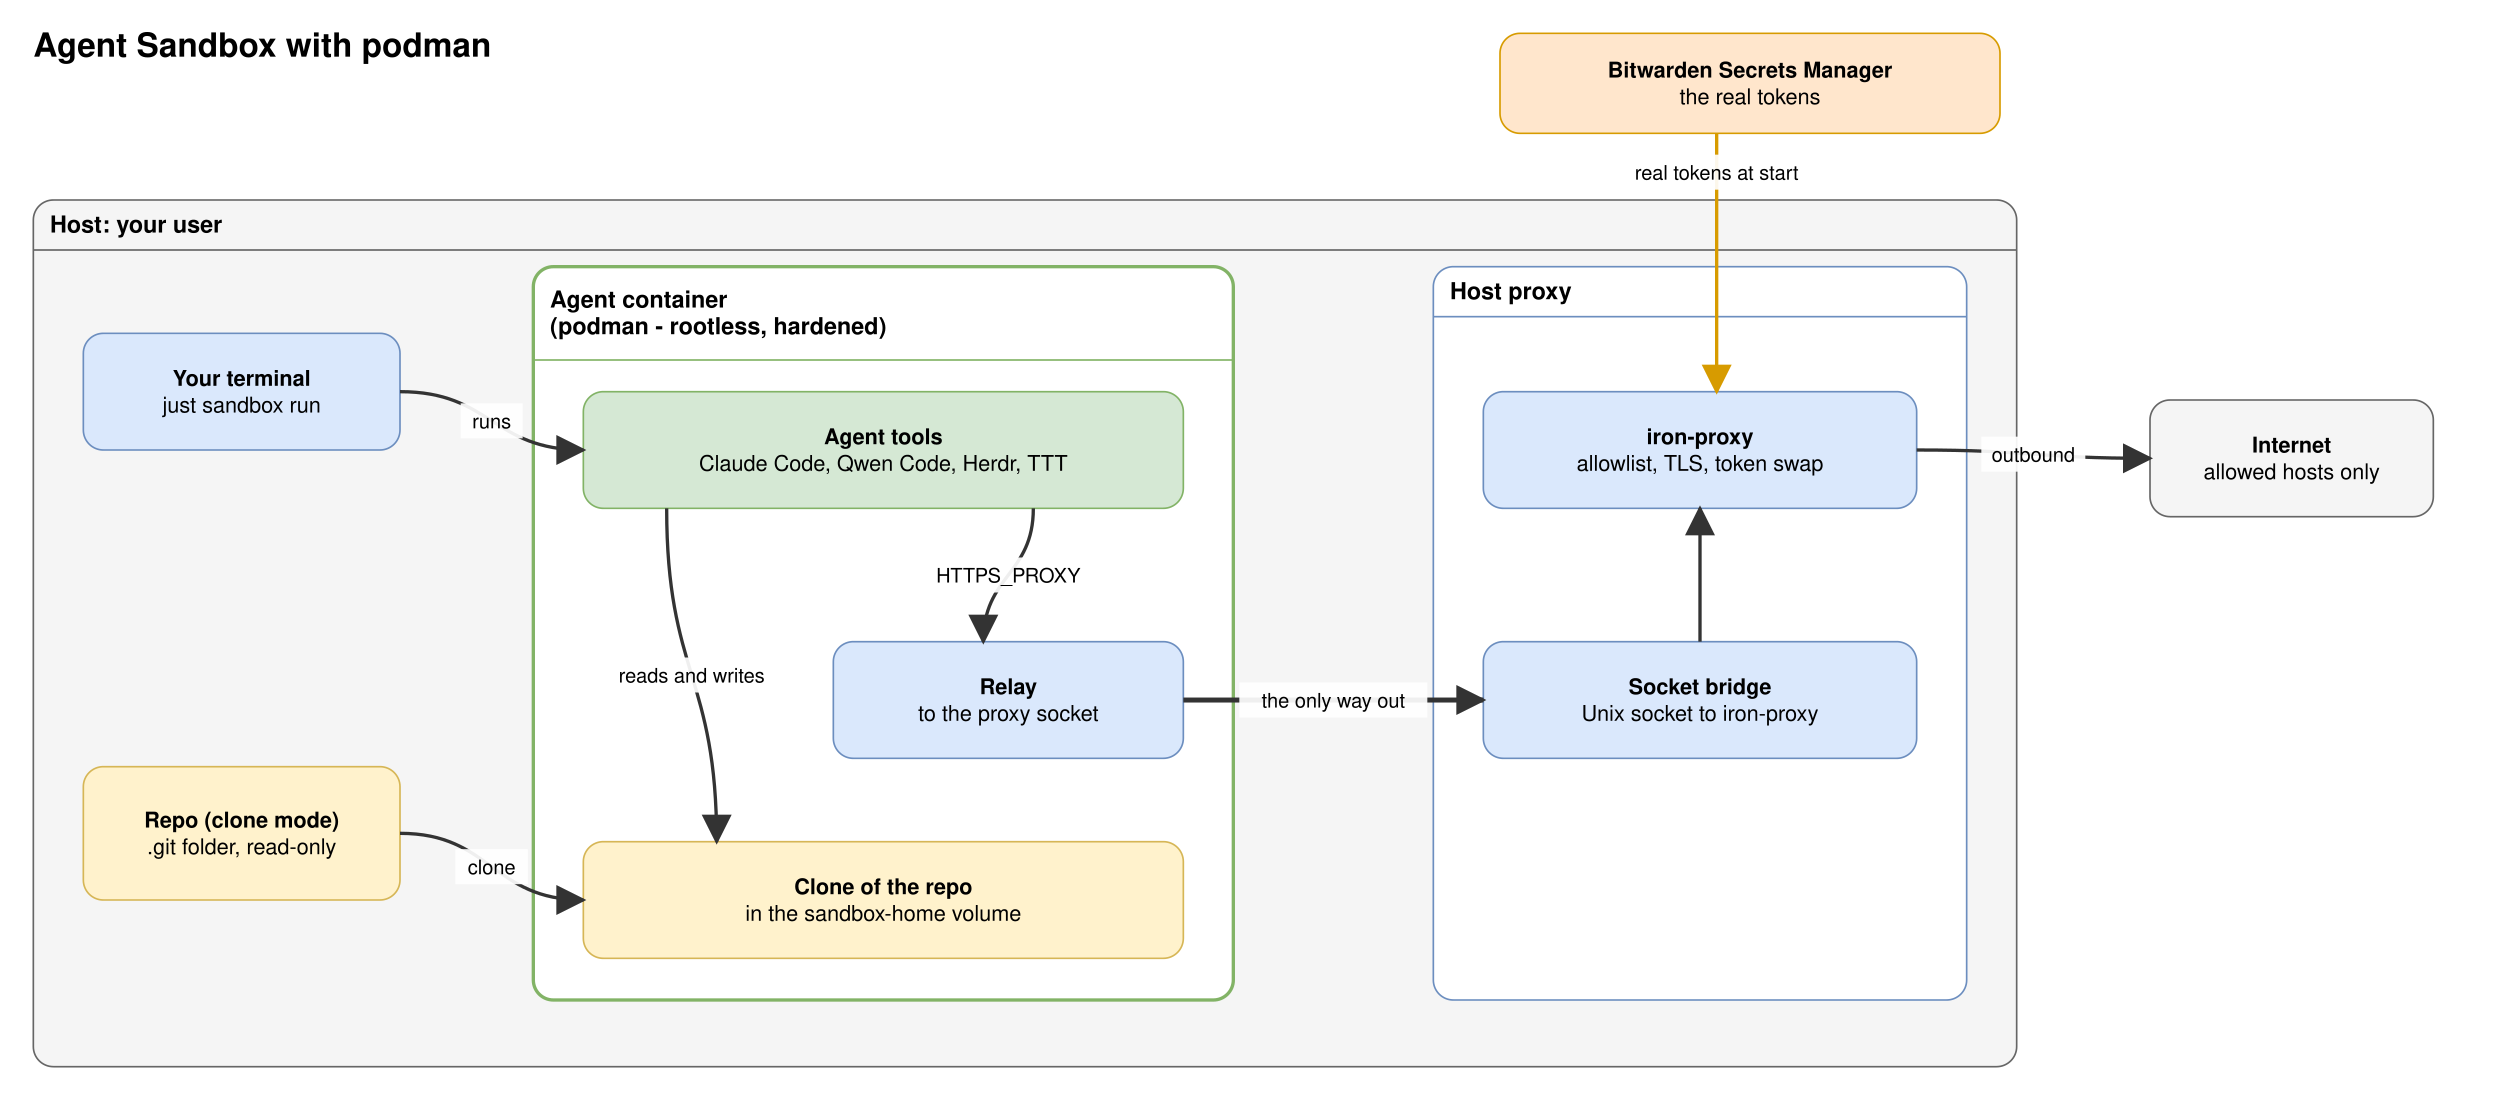
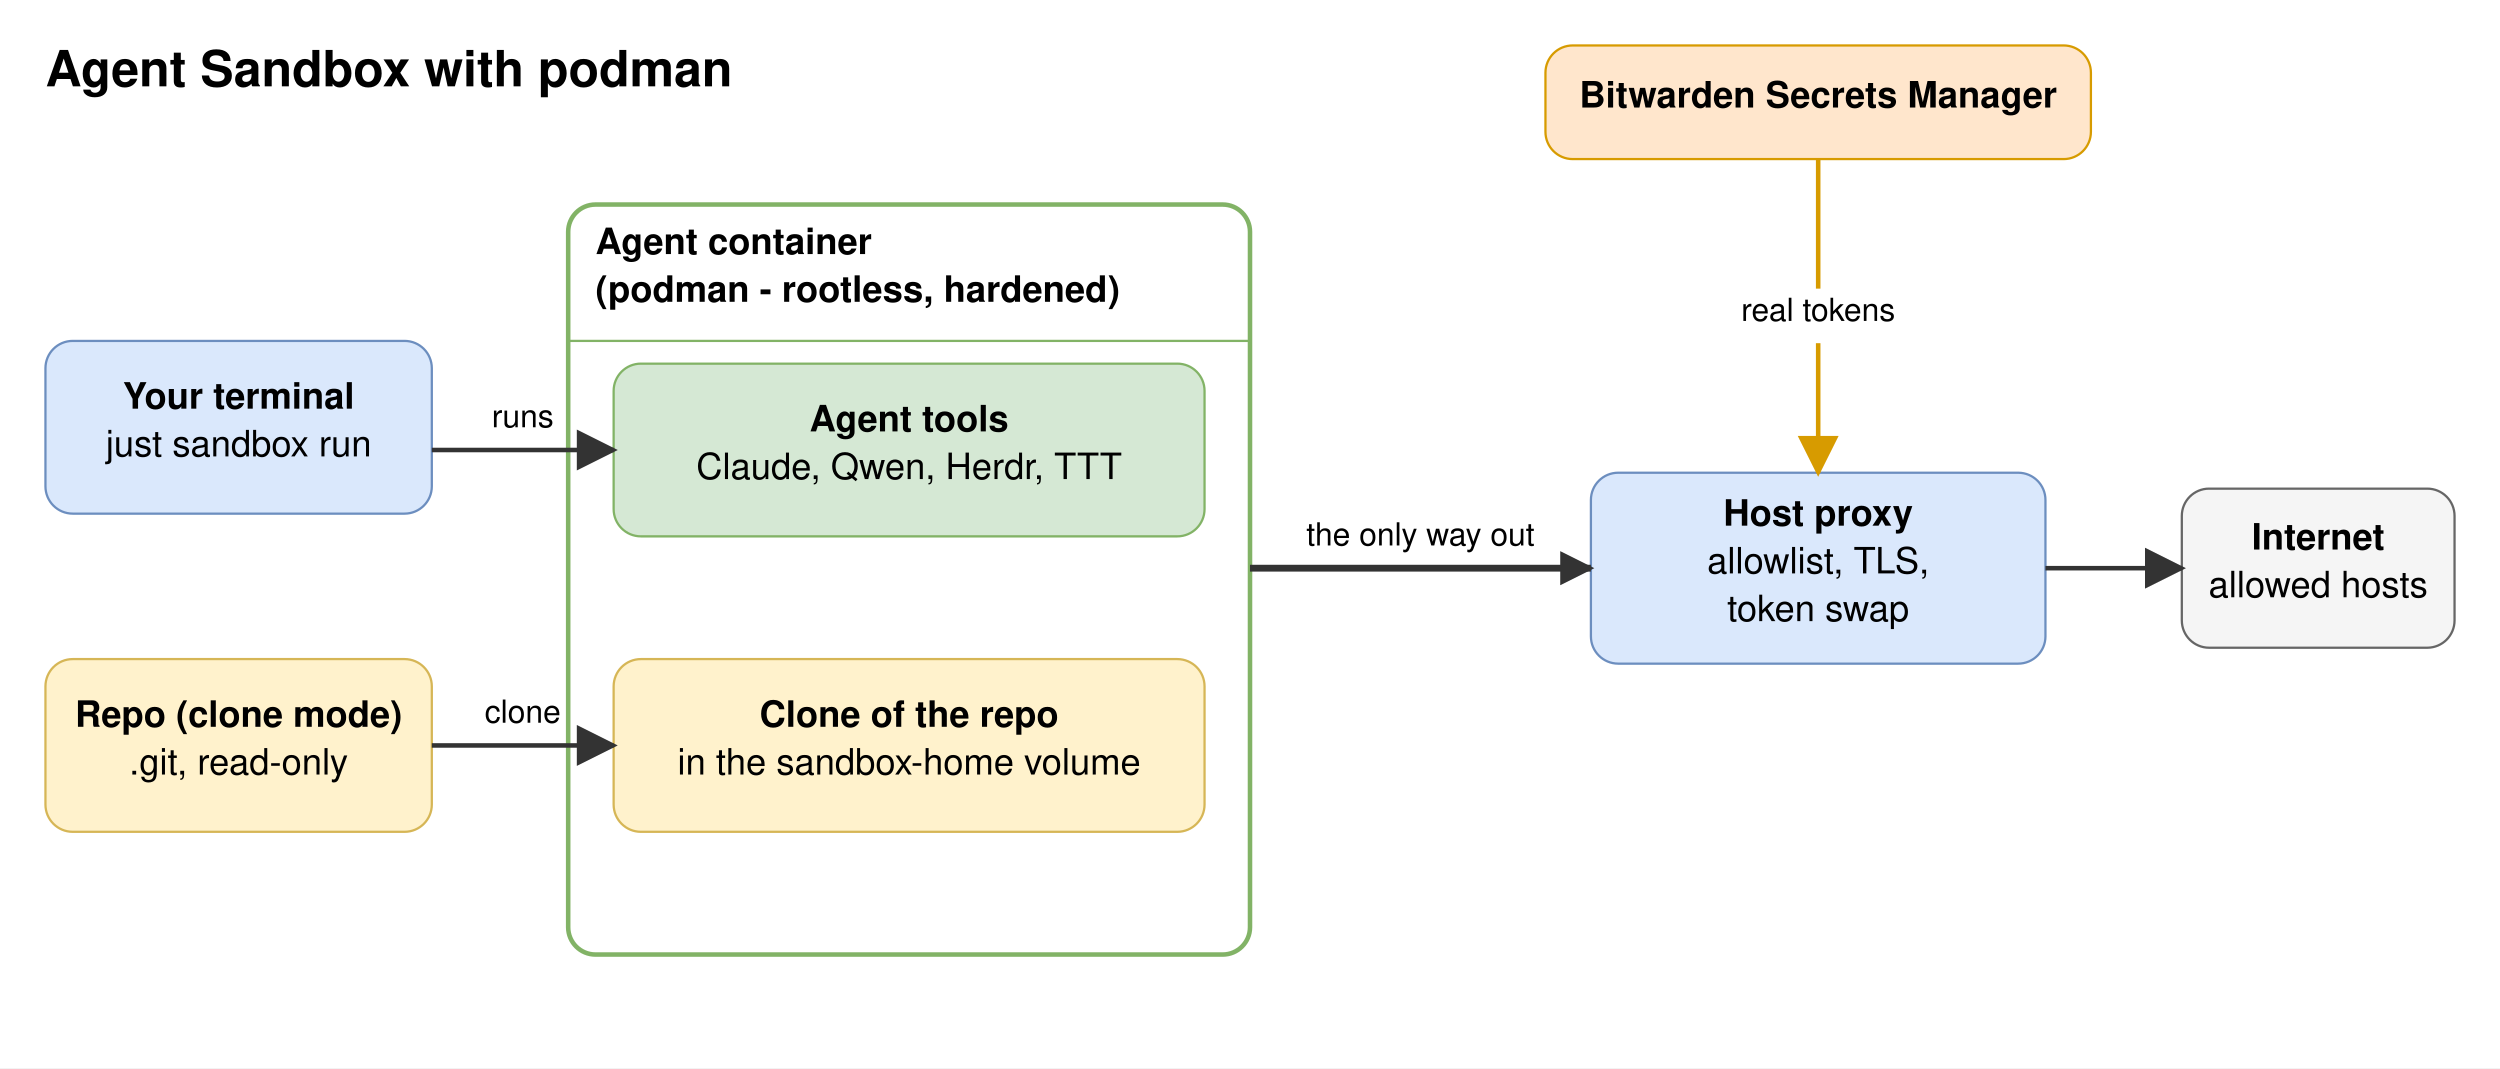
- <svg xmlns="http://www.w3.org/2000/svg" version="1.1" width="1500" height="660" viewBox="0 0 1500 660" font-family="Helvetica, Arial, sans-serif">
+ <svg xmlns="http://www.w3.org/2000/svg" version="1.1" width="1100" height="470" viewBox="0 0 1100 470" font-family="Helvetica, Arial, sans-serif">
  <defs>
    <marker id="a" viewBox="0 0 10 10" refX="9" refY="5" markerWidth="9" markerHeight="9" orient="auto">
      <path d="M0,0 L10,5 L0,10 z" fill="#333333" />
    </marker>
-     <marker id="b" viewBox="0 0 10 10" refX="9" refY="5" markerWidth="6" markerHeight="6" orient="auto">
+     <marker id="b" viewBox="0 0 10 10" refX="9" refY="5" markerWidth="5" markerHeight="5" orient="auto">
      <path d="M0,0 L10,5 L0,10 z" fill="#333333" />
    </marker>
    <marker id="o" viewBox="0 0 10 10" refX="9" refY="5" markerWidth="9" markerHeight="9" orient="auto">
      <path d="M0,0 L10,5 L0,10 z" fill="#d79b00" />
    </marker>
  </defs>
-   <rect x="0" y="0" width="1500" height="660" fill="#ffffff" />
-   <text x="20" y="34" font-size="20" font-weight="bold" fill="#000000">Agent Sandbox with podman</text>
-   <rect x="900" y="20" width="300" height="60" rx="12" fill="#ffe6cc" stroke="#d79b00" stroke-width="1" />
-   <g font-size="13" text-anchor="middle" fill="#000000">
-     <text x="1050.0" y="46.5" font-weight="bold">Bitwarden Secrets Manager</text>
-     <text x="1050.0" y="62.5">the real tokens</text>
+   <rect x="0" y="0" width="1100" height="470" fill="#ffffff" />
+   <text x="20" y="38" font-size="22" font-weight="bold" fill="#000000">Agent Sandbox with podman</text>
+   <rect x="680" y="20" width="240" height="50" rx="12" fill="#ffe6cc" stroke="#d79b00" stroke-width="1" />
+   <g font-size="16" text-anchor="middle" fill="#000000" font-weight="bold">
+     <text x="800.0" y="47.3">Bitwarden Secrets Manager</text>
  </g>
-   <rect x="20" y="120" width="1190" height="520" rx="12" fill="#f5f5f5" stroke="#666666" stroke-width="1" />
-   <line x1="20" y1="150" x2="1210" y2="150" stroke="#666666" stroke-width="1" />
-   <g font-size="14" text-anchor="start" fill="#000000" font-weight="bold">
-     <text x="30" y="139.5">Host: your user</text>
+   <rect x="20" y="150" width="170" height="76" rx="12" fill="#dae8fc" stroke="#6c8ebf" stroke-width="1" />
+   <g font-size="16" text-anchor="middle" fill="#000000">
+     <text x="105.0" y="179.8" font-weight="bold">Your terminal</text>
+     <text x="105.0" y="200.8">just sandbox run</text>
  </g>
-   <rect x="50" y="200" width="190" height="70" rx="12" fill="#dae8fc" stroke="#6c8ebf" stroke-width="1" />
-   <g font-size="13" text-anchor="middle" fill="#000000">
-     <text x="145.0" y="231.5" font-weight="bold">Your terminal</text>
-     <text x="145.0" y="247.5">just sandbox run</text>
+   <rect x="20" y="290" width="170" height="76" rx="12" fill="#fff2cc" stroke="#d6b656" stroke-width="1" />
+   <g font-size="16" text-anchor="middle" fill="#000000">
+     <text x="105.0" y="319.8" font-weight="bold">Repo (clone mode)</text>
+     <text x="105.0" y="340.8">.git, read-only</text>
  </g>
-   <rect x="50" y="460" width="190" height="80" rx="12" fill="#fff2cc" stroke="#d6b656" stroke-width="1" />
-   <g font-size="13" text-anchor="middle" fill="#000000">
-     <text x="145.0" y="496.5" font-weight="bold">Repo (clone mode)</text>
-     <text x="145.0" y="512.5">.git folder, read-only</text>
+   <rect x="250" y="90" width="300" height="330" rx="12" fill="#ffffff" stroke="#82b366" stroke-width="2" />
+   <line x1="250" y1="150" x2="550" y2="150" stroke="#82b366" stroke-width="1" />
+   <g font-size="16" text-anchor="start" fill="#000000" font-weight="bold">
+     <text x="262" y="111.8">Agent container</text>
+     <text x="262" y="132.8">(podman - rootless, hardened)</text>
  </g>
-   <rect x="320" y="160" width="420" height="440" rx="12" fill="#ffffff" stroke="#82b366" stroke-width="2" />
-   <line x1="320" y1="216" x2="740" y2="216" stroke="#82b366" stroke-width="1" />
-   <g font-size="14" text-anchor="start" fill="#000000" font-weight="bold">
-     <text x="330" y="184.5">Agent container</text>
-     <text x="330" y="200.5">(podman - rootless, hardened)</text>
+   <rect x="270" y="160" width="260" height="76" rx="12" fill="#d5e8d4" stroke="#82b366" stroke-width="1" />
+   <g font-size="16" text-anchor="middle" fill="#000000">
+     <text x="400.0" y="189.8" font-weight="bold">Agent tools</text>
+     <text x="400.0" y="210.8">Claude, Qwen, Herdr, TTT</text>
  </g>
-   <rect x="350" y="235" width="360" height="70" rx="12" fill="#d5e8d4" stroke="#82b366" stroke-width="1" />
-   <g font-size="13" text-anchor="middle" fill="#000000">
-     <text x="530.0" y="266.5" font-weight="bold">Agent tools</text>
-     <text x="530.0" y="282.5">Claude Code, Qwen Code, Herdr, TTT</text>
+   <rect x="270" y="290" width="260" height="76" rx="12" fill="#fff2cc" stroke="#d6b656" stroke-width="1" />
+   <g font-size="16" text-anchor="middle" fill="#000000">
+     <text x="400.0" y="319.8" font-weight="bold">Clone of the repo</text>
+     <text x="400.0" y="340.8">in the sandbox-home volume</text>
  </g>
-   <rect x="500" y="385" width="210" height="70" rx="12" fill="#dae8fc" stroke="#6c8ebf" stroke-width="1" />
-   <g font-size="13" text-anchor="middle" fill="#000000">
-     <text x="605.0" y="416.5" font-weight="bold">Relay</text>
-     <text x="605.0" y="432.5">to the proxy socket</text>
+   <rect x="700" y="208" width="200" height="84" rx="12" fill="#dae8fc" stroke="#6c8ebf" stroke-width="1" />
+   <g font-size="16" text-anchor="middle" fill="#000000">
+     <text x="800.0" y="231.3" font-weight="bold">Host proxy</text>
+     <text x="800.0" y="252.3">allowlist, TLS,</text>
+     <text x="800.0" y="273.3">token swap</text>
  </g>
-   <rect x="350" y="505" width="360" height="70" rx="12" fill="#fff2cc" stroke="#d6b656" stroke-width="1" />
-   <g font-size="13" text-anchor="middle" fill="#000000">
-     <text x="530.0" y="536.5" font-weight="bold">Clone of the repo</text>
-     <text x="530.0" y="552.5">in the sandbox-home volume</text>
+   <rect x="960" y="215" width="120" height="70" rx="12" fill="#f5f5f5" stroke="#666666" stroke-width="1" />
+   <g font-size="16" text-anchor="middle" fill="#000000">
+     <text x="1020.0" y="241.8" font-weight="bold">Internet</text>
+     <text x="1020.0" y="262.8">allowed hosts</text>
  </g>
-   <rect x="860" y="160" width="320" height="440" rx="12" fill="#ffffff" stroke="#6c8ebf" stroke-width="1" />
-   <line x1="860" y1="190" x2="1180" y2="190" stroke="#6c8ebf" stroke-width="1" />
-   <g font-size="14" text-anchor="start" fill="#000000" font-weight="bold">
-     <text x="870" y="179.5">Host proxy</text>
-   </g>
-   <rect x="890" y="235" width="260" height="70" rx="12" fill="#dae8fc" stroke="#6c8ebf" stroke-width="1" />
-   <g font-size="13" text-anchor="middle" fill="#000000">
-     <text x="1020.0" y="266.5" font-weight="bold">iron-proxy</text>
-     <text x="1020.0" y="282.5">allowlist, TLS, token swap</text>
-   </g>
-   <rect x="890" y="385" width="260" height="70" rx="12" fill="#dae8fc" stroke="#6c8ebf" stroke-width="1" />
-   <g font-size="13" text-anchor="middle" fill="#000000">
-     <text x="1020.0" y="416.5" font-weight="bold">Socket bridge</text>
-     <text x="1020.0" y="432.5">Unix socket to iron-proxy</text>
-   </g>
-   <rect x="1290" y="240" width="170" height="70" rx="12" fill="#f5f5f5" stroke="#666666" stroke-width="1" />
-   <g font-size="13" text-anchor="middle" fill="#000000">
-     <text x="1375.0" y="271.5" font-weight="bold">Internet</text>
-     <text x="1375.0" y="287.5">allowed hosts only</text>
-   </g>
-   <path d="M240,235 C295.0,235 295.0,270 350,270" fill="none" stroke="#333333" stroke-width="2" marker-end="url(#a)" />
-   <path d="M240,500 C295.0,500 295.0,540 350,540" fill="none" stroke="#333333" stroke-width="2" marker-end="url(#a)" />
-   <path d="M620,305 C620,345.0 590,345.0 590,385" fill="none" stroke="#333333" stroke-width="2" marker-end="url(#a)" />
-   <path d="M400,305 C400,405.0 430,405.0 430,505" fill="none" stroke="#333333" stroke-width="2" marker-end="url(#a)" />
-   <path d="M710,420 C800.0,420 800.0,420 890,420" fill="none" stroke="#333333" stroke-width="3" marker-end="url(#b)" />
-   <path d="M1020,385 C1020,345.0 1020,345.0 1020,305" fill="none" stroke="#333333" stroke-width="2" marker-end="url(#a)" />
-   <path d="M1150,270 C1220.0,270 1220.0,275 1290,275" fill="none" stroke="#333333" stroke-width="2" marker-end="url(#a)" />
-   <path d="M1030,80 C1030,157.5 1030,157.5 1030,235" fill="none" stroke="#d79b00" stroke-width="2" marker-end="url(#o)" />
-   <rect x="276.4" y="242.0" width="37.2" height="21" fill="#ffffff" fill-opacity="0.92" />
-   <g font-size="12" text-anchor="middle" fill="#000000">
-     <text x="295.0" y="257.0">runs</text>
-   </g>
-   <rect x="273.2" y="509.5" width="43.5" height="21" fill="#ffffff" fill-opacity="0.92" />
-   <g font-size="12" text-anchor="middle" fill="#000000">
-     <text x="295.0" y="524.5">clone</text>
-   </g>
-   <rect x="564.4" y="334.5" width="81.3" height="21" fill="#ffffff" fill-opacity="0.92" />
-   <g font-size="12" text-anchor="middle" fill="#000000">
-     <text x="605.0" y="349.5">HTTPS_PROXY</text>
-   </g>
-   <rect x="358.6" y="394.5" width="112.8" height="21" fill="#ffffff" fill-opacity="0.92" />
-   <g font-size="12" text-anchor="middle" fill="#000000">
-     <text x="415.0" y="409.5">reads and writes</text>
-   </g>
-   <rect x="743.6" y="409.5" width="112.8" height="21" fill="#ffffff" fill-opacity="0.92" />
-   <g font-size="12" text-anchor="middle" fill="#000000">
-     <text x="800.0" y="424.5">the only way out</text>
-   </g>
-   <rect x="1188.8" y="262.0" width="62.4" height="21" fill="#ffffff" fill-opacity="0.92" />
-   <g font-size="12" text-anchor="middle" fill="#000000">
-     <text x="1220.0" y="277.0">outbound</text>
-   </g>
-   <rect x="961.0" y="92.8" width="138.0" height="21" fill="#ffffff" fill-opacity="0.92" />
-   <g font-size="12" text-anchor="middle" fill="#000000">
-     <text x="1030.0" y="107.8">real tokens at start</text>
+   <path d="M190,198 L270,198" fill="none" stroke="#333333" stroke-width="2" marker-end="url(#a)" />
+   <path d="M190,328 L270,328" fill="none" stroke="#333333" stroke-width="2" marker-end="url(#a)" />
+   <path d="M550,250 L700,250" fill="none" stroke="#333333" stroke-width="3" marker-end="url(#b)" />
+   <path d="M900,250 L960,250" fill="none" stroke="#333333" stroke-width="2" marker-end="url(#a)" />
+   <path d="M800,70 L800,208" fill="none" stroke="#d79b00" stroke-width="2" marker-end="url(#o)" />
+   <text x="230.0" y="188.0" font-size="14" text-anchor="middle" fill="#000000">runs</text>
+   <text x="230.0" y="318.0" font-size="14" text-anchor="middle" fill="#000000">clone</text>
+   <text x="625.0" y="240.0" font-size="14" text-anchor="middle" fill="#000000">the only way out</text>
+   <rect x="751.2" y="127.0" width="97.6" height="24" fill="#ffffff" />
+   <g font-size="14" text-anchor="middle" fill="#000000">
+     <text x="800.0" y="141.2">real tokens</text>
  </g>
</svg>
